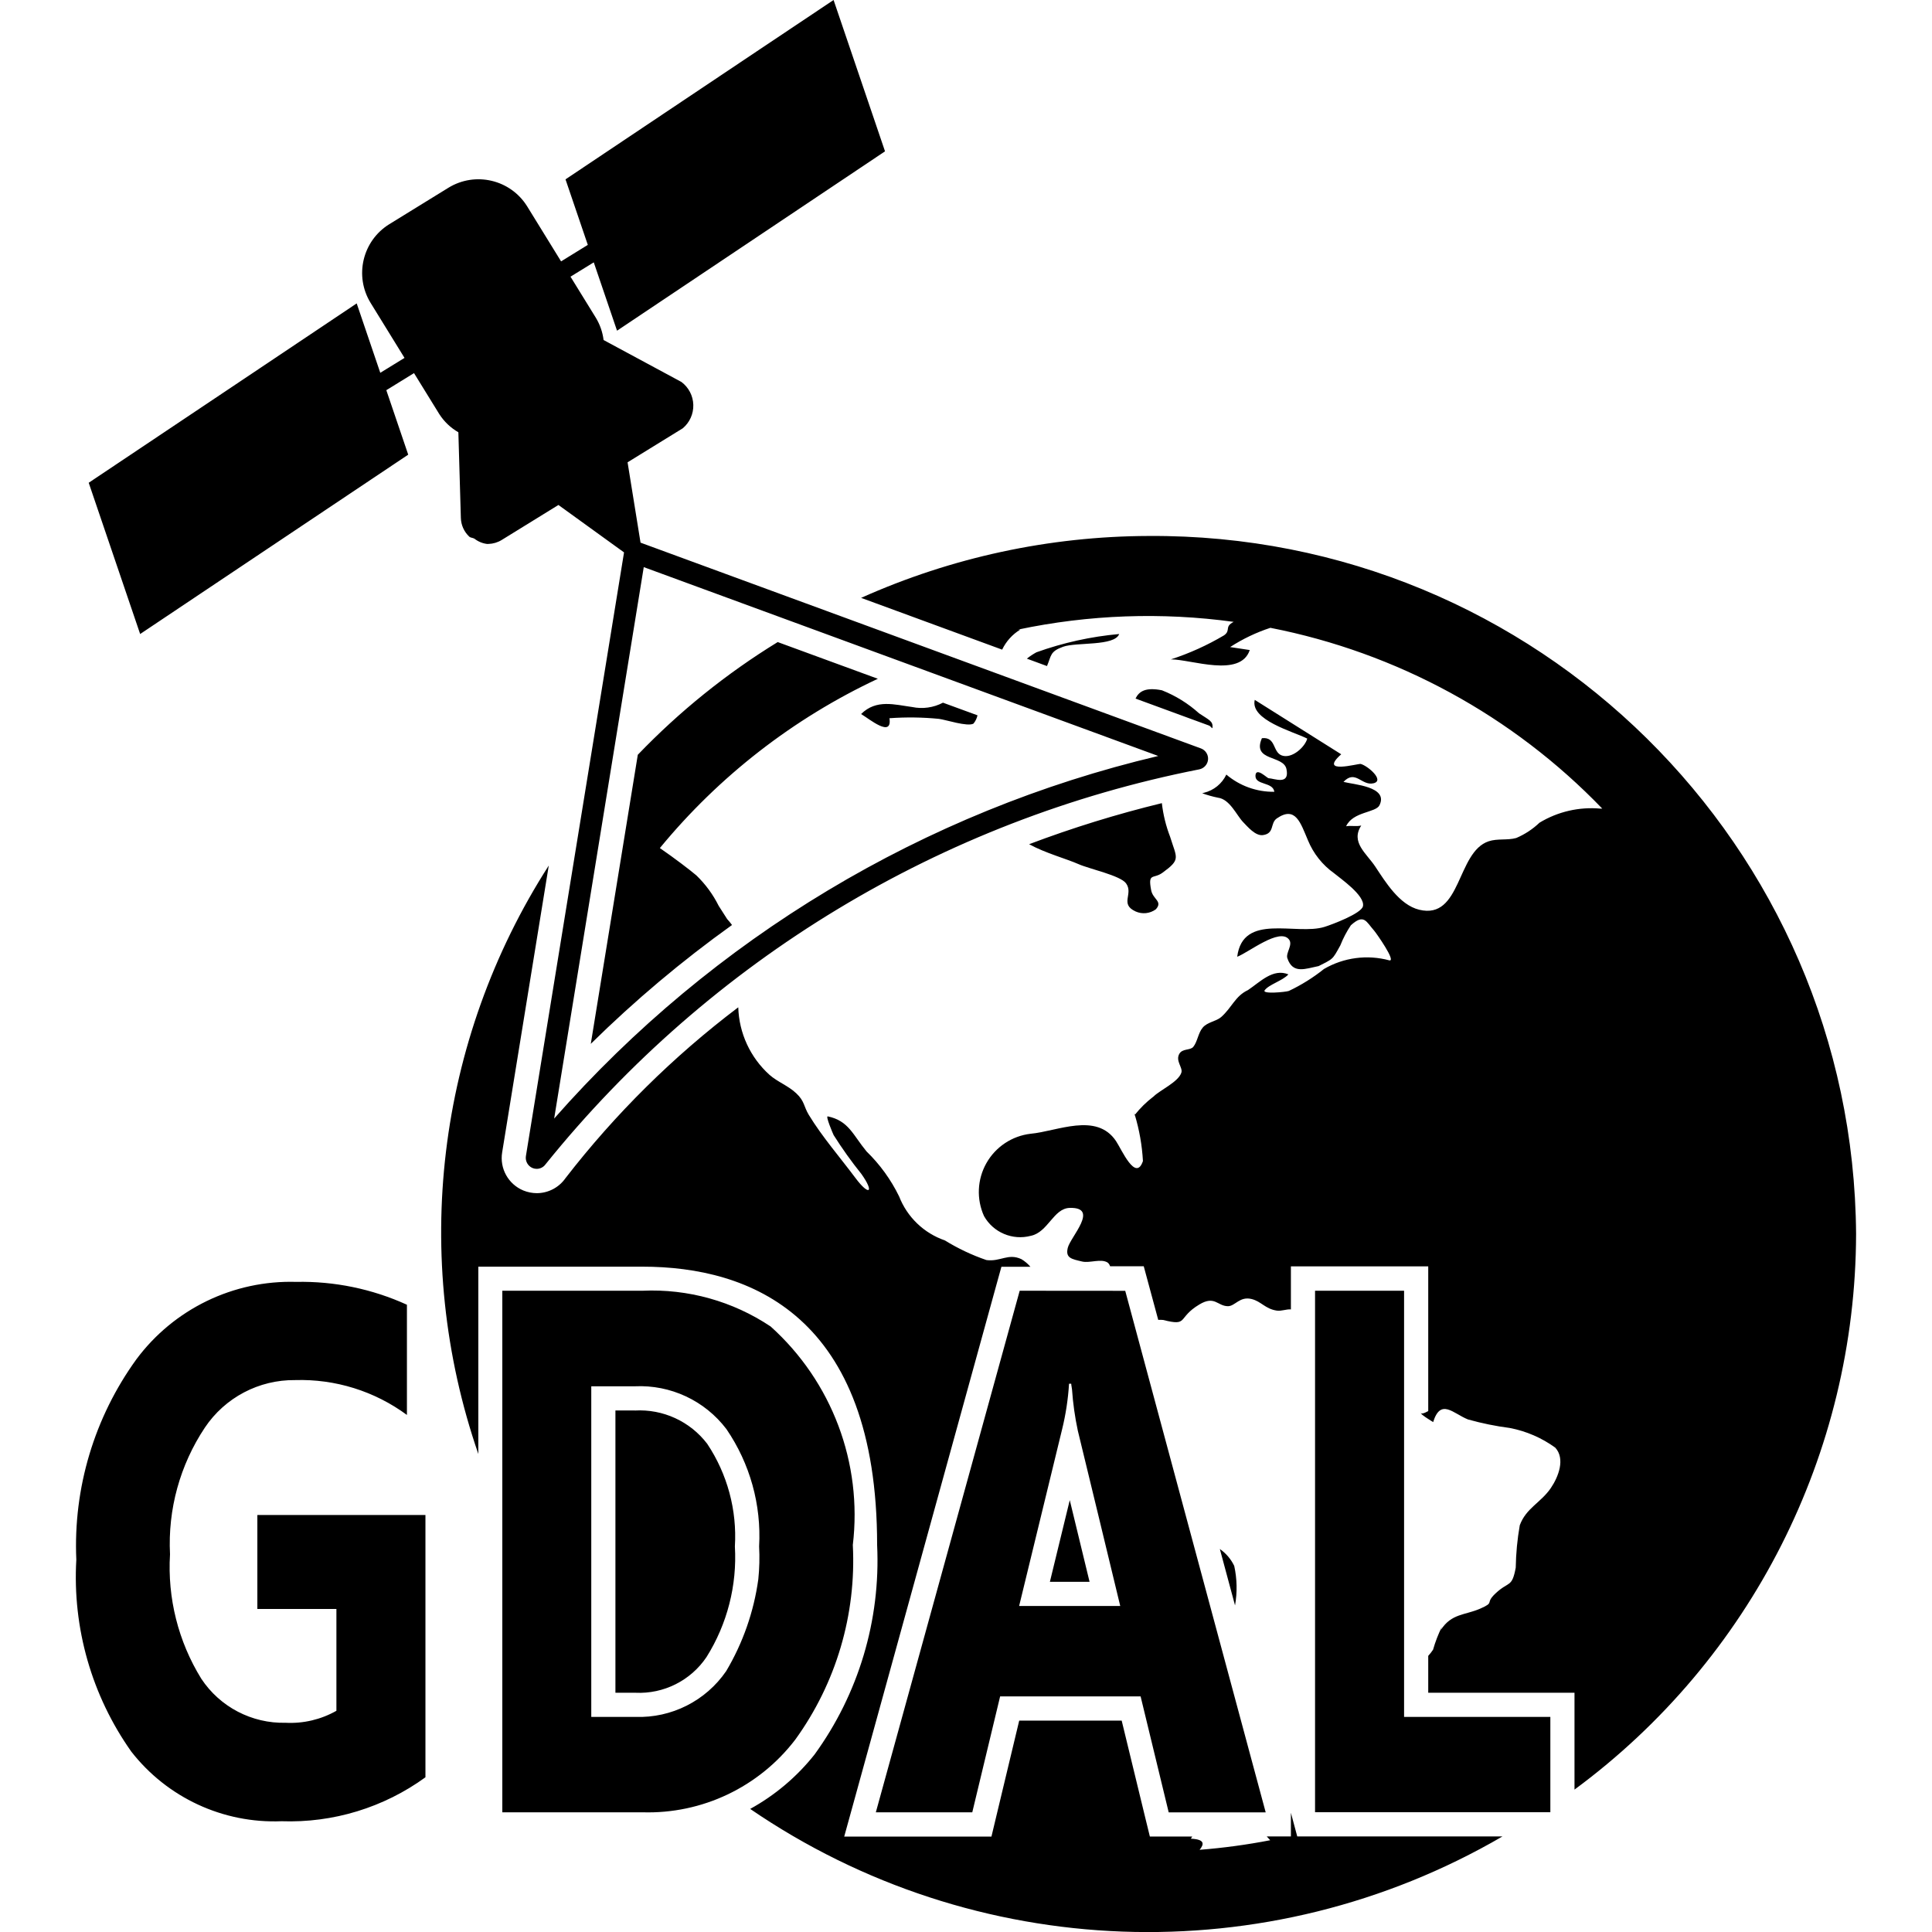
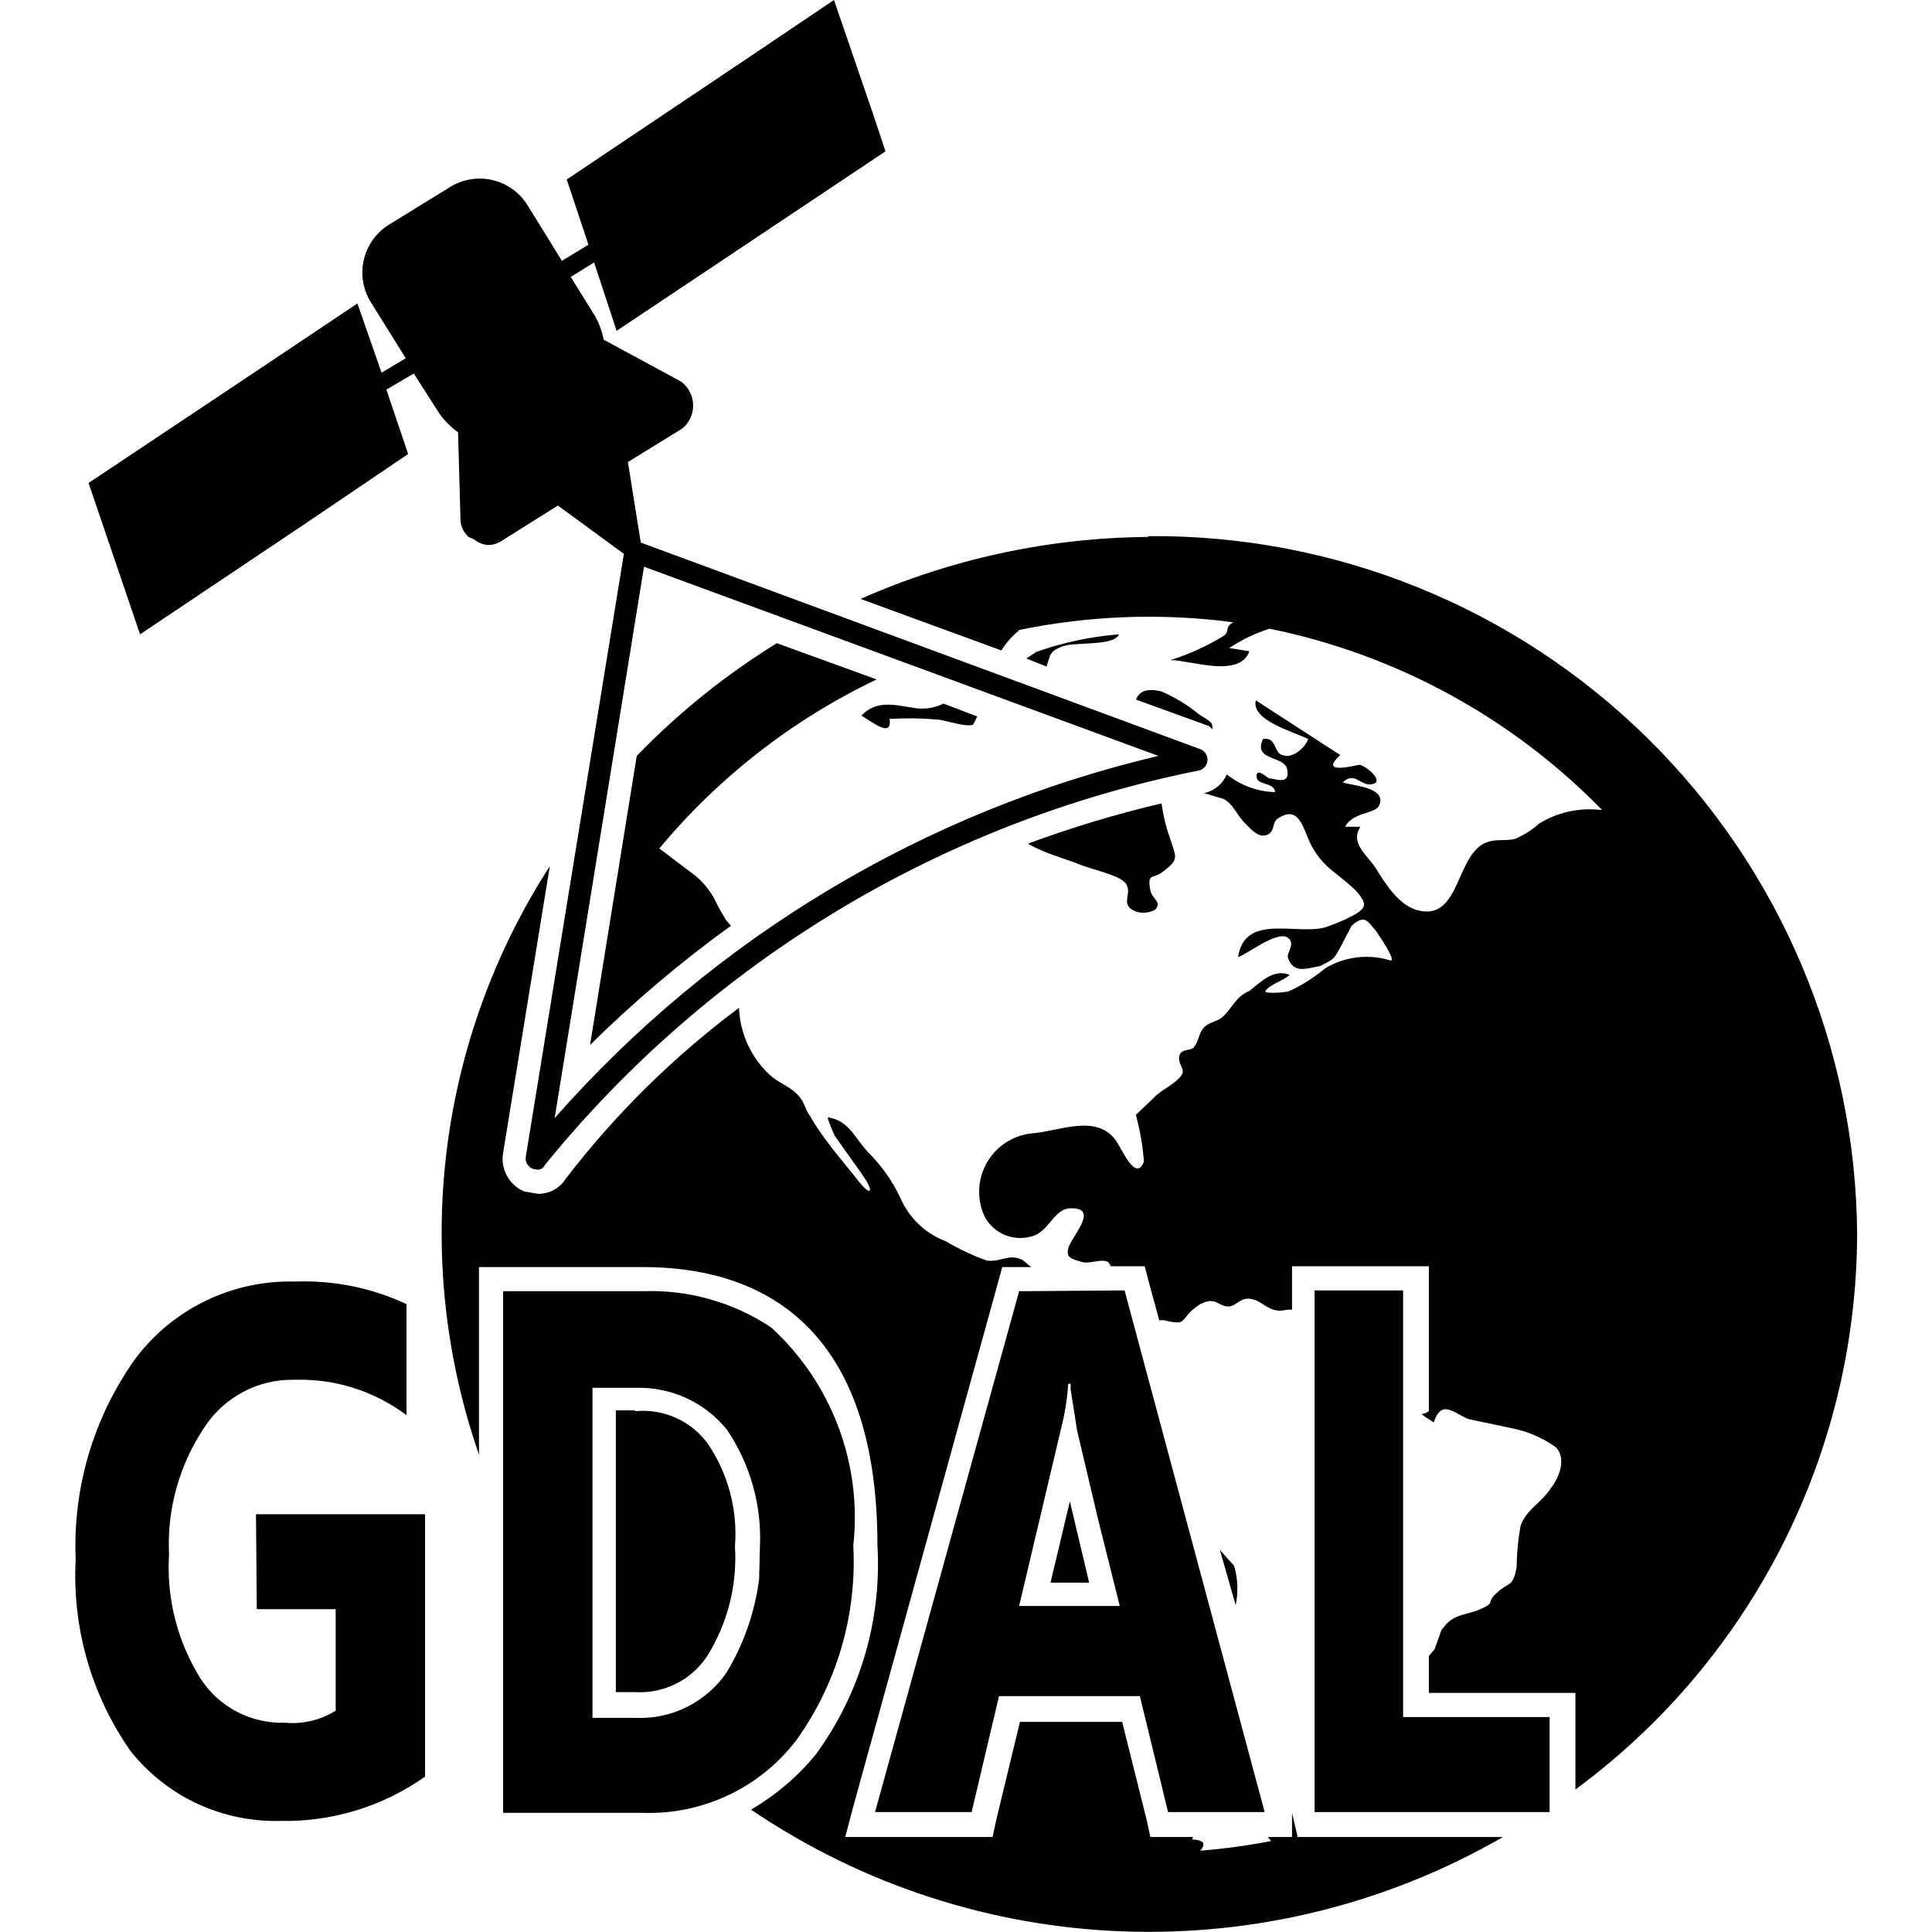
- <svg xmlns="http://www.w3.org/2000/svg" role="img" viewBox="0 0 24 24">
-   <path d="M14.326 13.627q.017-.016.034-.033l-.034.034ZM14.097 13.852c-.004-.017-.007-.032-.008-.043l.005.047ZM13.804 9.19l-.003.001h.025l-.022-.001M15.153 19.241l.189.702a1.26 1.26 0 0 0-.01-.491.542.542 0 0 0-.179-.21ZM13.042 19.65h.493l-.246-1.015-.247 1.015M9.88 21.609a3.792 3.792 0 0 0 .714-2.417 3.147 3.147 0 0 0-1.021-2.714 2.65 2.65 0 0 0-1.593-.444H6.24v6.479h1.739a2.3 2.3 0 0 0 1.901-.904Zm-.46-1.991a3.052 3.052 0 0 1-.399 1.141 1.312 1.312 0 0 1-1.128.569h-.548v-4.107h.541a1.348 1.348 0 0 1 1.138.532 2.347 2.347 0 0 1 .406 1.457 2.605 2.605 0 0 1-.01.408ZM16.036 22.519v.294h-.3c.014.016.028.031.043.047a7.851 7.851 0 0 1-.877.119c.056-.069.069-.13-.108-.138.004-.011.012-.017.017-.027h-.527l-.056-.229-.294-1.211H12.661l-.29 1.211-.055.23H10.487l.105-.38 1.787-6.479.061-.22h.36a.462.462 0 0 0-.111-.094c-.166-.078-.26.034-.435.011a2.564 2.564 0 0 1-.516-.244.938.938 0 0 1-.569-.547 1.997 1.997 0 0 0-.405-.559c-.169-.205-.221-.38-.481-.435-.031-.007.064.215.073.233a5.192 5.192 0 0 0 .345.483c.165.233.095.276-.073.051-.192-.257-.415-.513-.581-.786-.063-.103-.051-.17-.155-.267-.1-.095-.232-.141-.333-.23a1.175 1.175 0 0 1-.388-.839 11.432 11.432 0 0 0-2.146 2.122.436.436 0 0 1-.357.187.45.45 0 0 1-.166-.033.436.436 0 0 1-.264-.474l.579-3.563a8.437 8.437 0 0 0-.875 7.31v-2.327h2.039c1.33 0 2.915.6 2.915 3.458a4.098 4.098 0 0 1-.778 2.603 2.652 2.652 0 0 1-.799.675 8.751 8.751 0 0 0 9.345.342H16.115ZM5.725 6.435a.33.33 0 0 0 .103.23c.017.017.045.014.066.027a.316.316 0 0 0 .164.066l.006-.002.003.001a.333.333 0 0 0 .165-.049l.705-.435.815.589-1.219 7.499a.138.138 0 0 0 .083.149.144.144 0 0 0 .051.01.136.136 0 0 0 .111-.058 13.866 13.866 0 0 1 8.121-4.905.137.137 0 0 0 .108-.123.136.136 0 0 0-.089-.137L7.957 6.741l-.161-.998.686-.423a.367.367 0 0 0-.017-.575l-.967-.521a.7.7 0 0 0-.097-.278l-.314-.509.289-.178.289.849 3.329-2.228v-0l-.162-.477L10.355 0l-0.0 0V0L9.402.637 7.025 2.228l.277.814-.332.205-.421-.683a.713.713 0 0 0-.978-.232l-.735.453A.712.712 0 0 0 4.604 3.763l.421.683-.301.185-.293-.862-0.0 0v-0L2.767 4.883 1.102 5.997l.639 1.879 1.995-1.335 1.335-.893-.272-.801.172-.106.172-.106.314.509a.691.691 0 0 0 .237.226Zm2.272.61 6.391 2.346a14.422 14.422 0 0 0-7.504 4.504ZM7.886 17.521h-.241v3.497l-0-0v.01h0v0H7.893a1.007 1.007 0 0 0 .884-.444 2.331 2.331 0 0 0 .352-1.374 2.071 2.071 0 0 0-.344-1.275 1.055 1.055 0 0 0-.899-.413ZM15.061 9.046c.012-.089-.04-.1-.166-.185a1.52 1.52 0 0 0-.461-.286c-.206-.041-.286.015-.328.103l.913.335c.017.006.025.024.041.033ZM11.051 8.922a3.599 3.599 0 0 1 .613.008c.082.01.355.101.429.059a.25.25 0 0 0 .05-.103l-.429-.157a.572.572 0 0 1-.382.054c-.217-.029-.446-.101-.635.087.104.062.39.302.352.051ZM9.093 11.49a.857.857 0 0 0-.06-.073c-.029-.045-.101-.157-.105-.164a1.384 1.384 0 0 0-.278-.379c-.075-.064-.27-.213-.453-.339a7.781 7.781 0 0 1 2.708-2.103l-1.244-.456a8.765 8.765 0 0 0-1.738 1.4l-.584 3.591a14.67 14.67 0 0 1 1.754-1.476ZM14.268 6.658a8.798 8.798 0 0 0-3.571.769l1.752.643a.591.591 0 0 1 .225-.249h-.028a7.815 7.815 0 0 1 2.679-.096c-.12.062-.031.104-.119.167a3.283 3.283 0 0 1-.661.299c.252-.001.863.233.98-.116l-.244-.037a2.154 2.154 0 0 1 .5-.239 7.806 7.806 0 0 1 4.123 2.246c-.008-0-.015-0-.023-0a1.243 1.243 0 0 0-.757.175.967.967 0 0 1-.289.19c-.112.031-.232.004-.343.041-.399.134-.336.978-.862.85-.247-.06-.421-.348-.546-.536-.11-.166-.309-.302-.174-.51-.062.015-.127-.002-.188.009.084-.183.367-.167.414-.26.117-.234-.323-.258-.447-.291.15-.158.226.053.374.017.142-.035-.075-.219-.16-.24-.031-.007-.532.137-.242-.12q-.537-.338-1.074-.676c-.06.251.477.393.652.481-.027.104-.19.254-.315.21-.118-.042-.07-.234-.248-.215-.127.291.268.206.305.384.042.203-.149.117-.223.113-.018-.001-.154-.141-.162-.035-.009.126.218.077.234.204a.903.903 0 0 1-.596-.214.416.416 0 0 1-.277.226l-.023.006a1.356 1.356 0 0 0 .195.055c.149.018.233.221.315.305.054.055.15.172.244.16.149-.02.087-.149.174-.208.232-.159.294.057.386.273a.94.94 0 0 0 .325.409c.072.061.388.277.358.41-.02.09-.381.226-.477.256-.353.11-1.014-.18-1.085.371.137-.05.526-.364.643-.215.053.067-.042.166-.02.233.067.201.224.131.388.098a.279.279 0 0 1-.035.018c.225-.114.202-.09.305-.275a1.313 1.313 0 0 1 .131-.25c.164-.148.189-.046.29.068.026.03.277.386.188.368a1.061 1.061 0 0 0-.812.107 2.212 2.212 0 0 1-.437.273c-.04.014-.335.042-.3-.008.051-.072.226-.12.295-.198-.192-.078-.351.094-.502.195-.16.075-.197.214-.333.335-.059.053-.172.062-.23.132-.057.068-.064.174-.117.239-.038.045-.134.018-.173.086-.051.089.047.171.025.235-.039.116-.263.214-.349.298a1.312 1.312 0 0 0-.229.225 2.458 2.458 0 0 1 .101.574c-.09.264-.264-.143-.335-.249-.243-.361-.729-.12-1.061-.09a.728.728 0 0 0-.578 1.023.516.516 0 0 0 .58.245c.216-.044.281-.341.484-.347.374-.01.008.361-.024.497-.03.126.047.138.178.169.097.023.235-.041.319.014a.097.097 0 0 1 .029.045h.418l.06.222.12.444a.369.369 0 0 1 .06.001c.323.081.169-.024.452-.193.191-.114.223.021.354.022.089 0.0.146-.126.294-.089.121.03.169.123.314.144.058.008.118-.02.174-.015v-.535h1.706v1.798a.569.569 0 0 0 .107-.077h0a.564.564 0 0 1-.107.077v-0c-.05.028-.098.045-.098.011 0 .023.051.057.098.087v0c.023.015.05.032.061.039.094-.301.248-.107.433-.033a3.683 3.683 0 0 0 .52.106 1.42 1.42 0 0 1 .564.244c.127.139.039.364-.055.502-.123.181-.309.25-.386.463a3.372 3.372 0 0 0-.05.526c-.047.253-.085.164-.25.319-.139.13-.002.107-.191.19-.19.083-.357.059-.489.264a.343.343 0 0 0 .013-.039 1.694 1.694 0 0 0-.11.285.654.654 0 0 1-.06.077v.458h1.817v1.203a8.602 8.602 0 0 0 3.498-6.902 8.731 8.731 0 0 0-8.79-8.671ZM13.207 8.034c.166-.059.638-.004.696-.158a4.13 4.13 0 0 0-1.028.227.824.824 0 0 0-.119.079l.25.092c.056-.132.036-.181.201-.24ZM14.44 10.842c.231-.168.179-.178.096-.446a1.698 1.698 0 0 1-.103-.419 14.042 14.042 0 0 0-1.649.51c.2.11.466.182.615.248.132.059.517.14.589.238.096.132-.083.256.118.349a.251.251 0 0 0 .252-.026c.09-.1-.036-.122-.058-.238-.042-.222.027-.134.14-.216ZM12.667 16.034l-1.787 6.479h1.198l.173-.72.173-.72h1.745l.349 1.441h1.205l-1.745-6.479Zm-.007 3.916.534-2.195a3.188 3.188 0 0 0 .086-.566h.027c.001.024.008.048.01.072a3.646 3.646 0 0 0 .072.511l.264 1.089.263 1.089ZM3.197 19.987h.982v1.265a1.158 1.158 0 0 1-.63.149 1.221 1.221 0 0 1-1.049-.548 2.634 2.634 0 0 1-.388-1.545 2.6 2.6 0 0 1 .433-1.574 1.331 1.331 0 0 1 1.121-.59 2.226 2.226 0 0 1 1.389.433v-1.369a3.16 3.16 0 0 0-1.376-.284 2.387 2.387 0 0 0-1.985.962 3.949 3.949 0 0 0-.746 2.489 3.755 3.755 0 0 0 .683 2.384 2.251 2.251 0 0 0 1.867.865 2.868 2.868 0 0 0 1.787-.546v-3.258H3.197ZM17.442 16.034h-1.106v6.478h2.923v-1.184h-1.817Z" />
+ <svg xmlns="http://www.w3.org/2000/svg" viewBox="0 0 24 24">
+   <path d="m14.33 13.63.03-.04zm-.23.22-.01-.04zm-.3-4.66h.03zm1.35 10.05.2.7a1 1 0 0 0-.02-.49l-.18-.2m-2.1.41h.48l-.24-1.01zm-3.16 1.96a3.8 3.8 0 0 0 .71-2.42 3.2 3.2 0 0 0-1.02-2.71 2.7 2.7 0 0 0-1.6-.45H6.25v6.48h1.74a2.3 2.3 0 0 0 1.9-.9m-.46-2a3 3 0 0 1-.4 1.15 1.3 1.3 0 0 1-1.13.57h-.54v-4.1h.54a1.4 1.4 0 0 1 1.13.52 2.4 2.4 0 0 1 .41 1.46zm6.62 2.9v.3h-.3l.04.05a8 8 0 0 1-.88.12c.06-.07.07-.13-.1-.14l.01-.03h-.53l-.05-.23-.3-1.2h-1.27l-.29 1.2-.05.23H10.5l.1-.38 1.79-6.48.06-.22h.36l-.11-.09c-.17-.08-.26.03-.44.01a3 3 0 0 1-.51-.24 1 1 0 0 1-.57-.55 2 2 0 0 0-.4-.56c-.18-.2-.23-.38-.49-.43-.03-.01.07.21.08.23l.34.48c.17.24.1.28-.07.05-.2-.25-.42-.5-.58-.78-.07-.1-.06-.17-.16-.27s-.23-.14-.33-.23a1.2 1.2 0 0 1-.39-.84 11 11 0 0 0-2.15 2.12.4.4 0 0 1-.35.19l-.17-.03a.44.44 0 0 1-.26-.48l.58-3.56a8.4 8.4 0 0 0-.88 7.31v-2.33h2.04c1.33 0 2.91.6 2.91 3.46a4 4 0 0 1-.77 2.6 3 3 0 0 1-.8.68 8.8 8.8 0 0 0 9.34.34h-2.55ZM5.72 6.44a.3.3 0 0 0 .1.23l.07.03a.3.3 0 0 0 .17.07.3.3 0 0 0 .17-.05l.7-.44.82.6-1.22 7.5a.14.14 0 0 0 .09.14l.05.01a.1.1 0 0 0 .1-.06 14 14 0 0 1 8.13-4.9.14.14 0 0 0 .1-.13.14.14 0 0 0-.08-.13L7.96 6.74l-.16-1 .68-.42a.37.37 0 0 0-.02-.58l-.96-.52a1 1 0 0 0-.1-.28l-.31-.5.29-.18.28.85L11 1.88l-.16-.48-.48-1.4-.95.64-2.37 1.59.27.81-.33.2-.42-.68a.7.7 0 0 0-.98-.23l-.73.45a.7.7 0 0 0-.24.98l.43.69-.3.18-.3-.86-1.66 1.11L1.1 6l.64 1.88 2-1.34 1.33-.9-.27-.8.17-.1.17-.1.32.5a1 1 0 0 0 .23.23Zm2.28.6 6.39 2.35a14.4 14.4 0 0 0-7.5 4.5Zm-.11 10.48h-.24v3.5h.24a1 1 0 0 0 .89-.44 2.3 2.3 0 0 0 .35-1.37 2 2 0 0 0-.34-1.28 1 1 0 0 0-.9-.4m7.17-8.47c.01-.1-.04-.1-.17-.19a2 2 0 0 0-.46-.28c-.2-.05-.28.01-.32.1l.91.33zm-4-.13a4 4 0 0 1 .6.01c.09.01.36.1.43.06l.05-.1-.42-.16a.6.6 0 0 1-.39.05c-.21-.03-.44-.1-.63.1.1.05.39.3.35.04M9.08 11.5l-.06-.07-.1-.17a1 1 0 0 0-.28-.38l-.45-.34a8 8 0 0 1 2.7-2.1l-1.24-.45a9 9 0 0 0-1.74 1.4l-.58 3.59a15 15 0 0 1 1.75-1.48m5.18-4.83a9 9 0 0 0-3.57.77l1.75.64a1 1 0 0 1 .22-.25h-.02a8 8 0 0 1 2.68-.1c-.12.07-.03.1-.12.17a3 3 0 0 1-.66.3c.25 0 .86.23.98-.11l-.25-.04a2 2 0 0 1 .5-.24 8 8 0 0 1 4.13 2.25h-.03a1.2 1.2 0 0 0-.75.17 1 1 0 0 1-.3.19c-.1.03-.23 0-.34.04-.4.13-.33.98-.86.85-.25-.06-.42-.35-.54-.54-.11-.16-.31-.3-.18-.5h-.19c.09-.18.37-.16.42-.26.11-.23-.33-.25-.45-.29.15-.15.23.06.37.02.15-.03-.07-.22-.16-.24-.03 0-.53.14-.24-.12L15.6 8.7c-.06.25.47.39.65.48-.03.1-.19.25-.32.2-.11-.03-.07-.23-.24-.2-.13.28.27.2.3.38.04.2-.15.11-.22.11-.02 0-.16-.14-.16-.03-.01.12.22.07.23.2a1 1 0 0 1-.6-.22.4.4 0 0 1-.27.23h-.02l.2.06c.14.02.22.22.3.3.06.06.16.18.25.17.15-.02.09-.15.17-.21.24-.16.3.05.39.27a1 1 0 0 0 .32.4c.08.07.4.29.36.42-.02.09-.38.23-.48.26-.35.1-1-.18-1.08.37.14-.05.53-.37.64-.22.06.07-.04.17-.02.23.07.2.23.13.4.1l-.04.02c.22-.11.2-.09.3-.27l.13-.25c.17-.15.2-.05.3.06.02.03.27.39.18.37a1 1 0 0 0-.81.1 2 2 0 0 1-.44.28c-.04.02-.33.04-.3 0 .05-.08.23-.13.3-.2-.2-.08-.36.09-.5.2-.17.07-.2.2-.34.33-.06.05-.17.06-.23.13s-.06.17-.12.24c-.03.04-.13.02-.17.08-.05.1.05.17.03.24-.04.11-.27.21-.35.3l-.23.22a3 3 0 0 1 .1.58c-.1.26-.27-.15-.34-.25-.24-.36-.73-.12-1.06-.1a.73.73 0 0 0-.58 1.03.5.5 0 0 0 .58.25c.22-.05.28-.35.49-.35.37-.01 0 .36-.03.5-.03.12.05.13.18.17.1.02.24-.05.32 0l.03.05h.42l.06.23.12.44h.06c.32.08.17-.02.45-.2.2-.1.22.03.35.03.1 0 .15-.13.3-.09.12.03.17.12.31.14.06.01.12-.02.18-.01v-.54h1.7v1.8l.1-.08-.1.08q-.09.06-.1.01.01.04.1.09l.06.04c.1-.3.25-.11.44-.04l.52.11a1.4 1.4 0 0 1 .56.24c.13.14.04.37-.06.5-.12.19-.3.26-.38.47a3 3 0 0 0-.05.52c-.05.26-.09.17-.25.32-.14.13 0 .11-.2.2-.18.08-.35.05-.48.26l.01-.04-.1.28-.07.08v.46h1.82v1.2a8.6 8.6 0 0 0 3.5-6.9 8.73 8.73 0 0 0-8.8-8.67M13.2 8.03c.16-.06.64 0 .7-.15a4 4 0 0 0-1.03.22l-.12.08.25.1c.05-.14.03-.19.2-.25m1.23 2.81c.23-.17.18-.18.1-.44a2 2 0 0 1-.1-.42 14 14 0 0 0-1.66.5c.2.12.47.19.62.25.13.06.52.14.59.24.1.13-.08.26.12.35a.3.3 0 0 0 .25-.02c.09-.1-.04-.13-.06-.24-.04-.22.03-.14.14-.22m-1.77 5.2-1.79 6.47h1.2l.17-.72.17-.72h1.75l.35 1.44h1.2l-1.74-6.48Zm0 3.91.52-2.2a3 3 0 0 0 .09-.56h.03v.07l.08.51.26 1.1.27 1.08Zm-9.47.04h.98v1.26a1 1 0 0 1-.63.15 1.2 1.2 0 0 1-1.05-.55 2.6 2.6 0 0 1-.39-1.54 2.6 2.6 0 0 1 .44-1.58 1.3 1.3 0 0 1 1.12-.59 2.2 2.2 0 0 1 1.39.44V16.2a3 3 0 0 0-1.38-.28 2.4 2.4 0 0 0-1.99.96 4 4 0 0 0-.74 2.49 3.8 3.8 0 0 0 .68 2.38 2.3 2.3 0 0 0 1.87.87 3 3 0 0 0 1.79-.55v-3.26h-2.1Zm14.24-3.96h-1.1v6.48h2.92v-1.18h-1.82Z" />
</svg>
